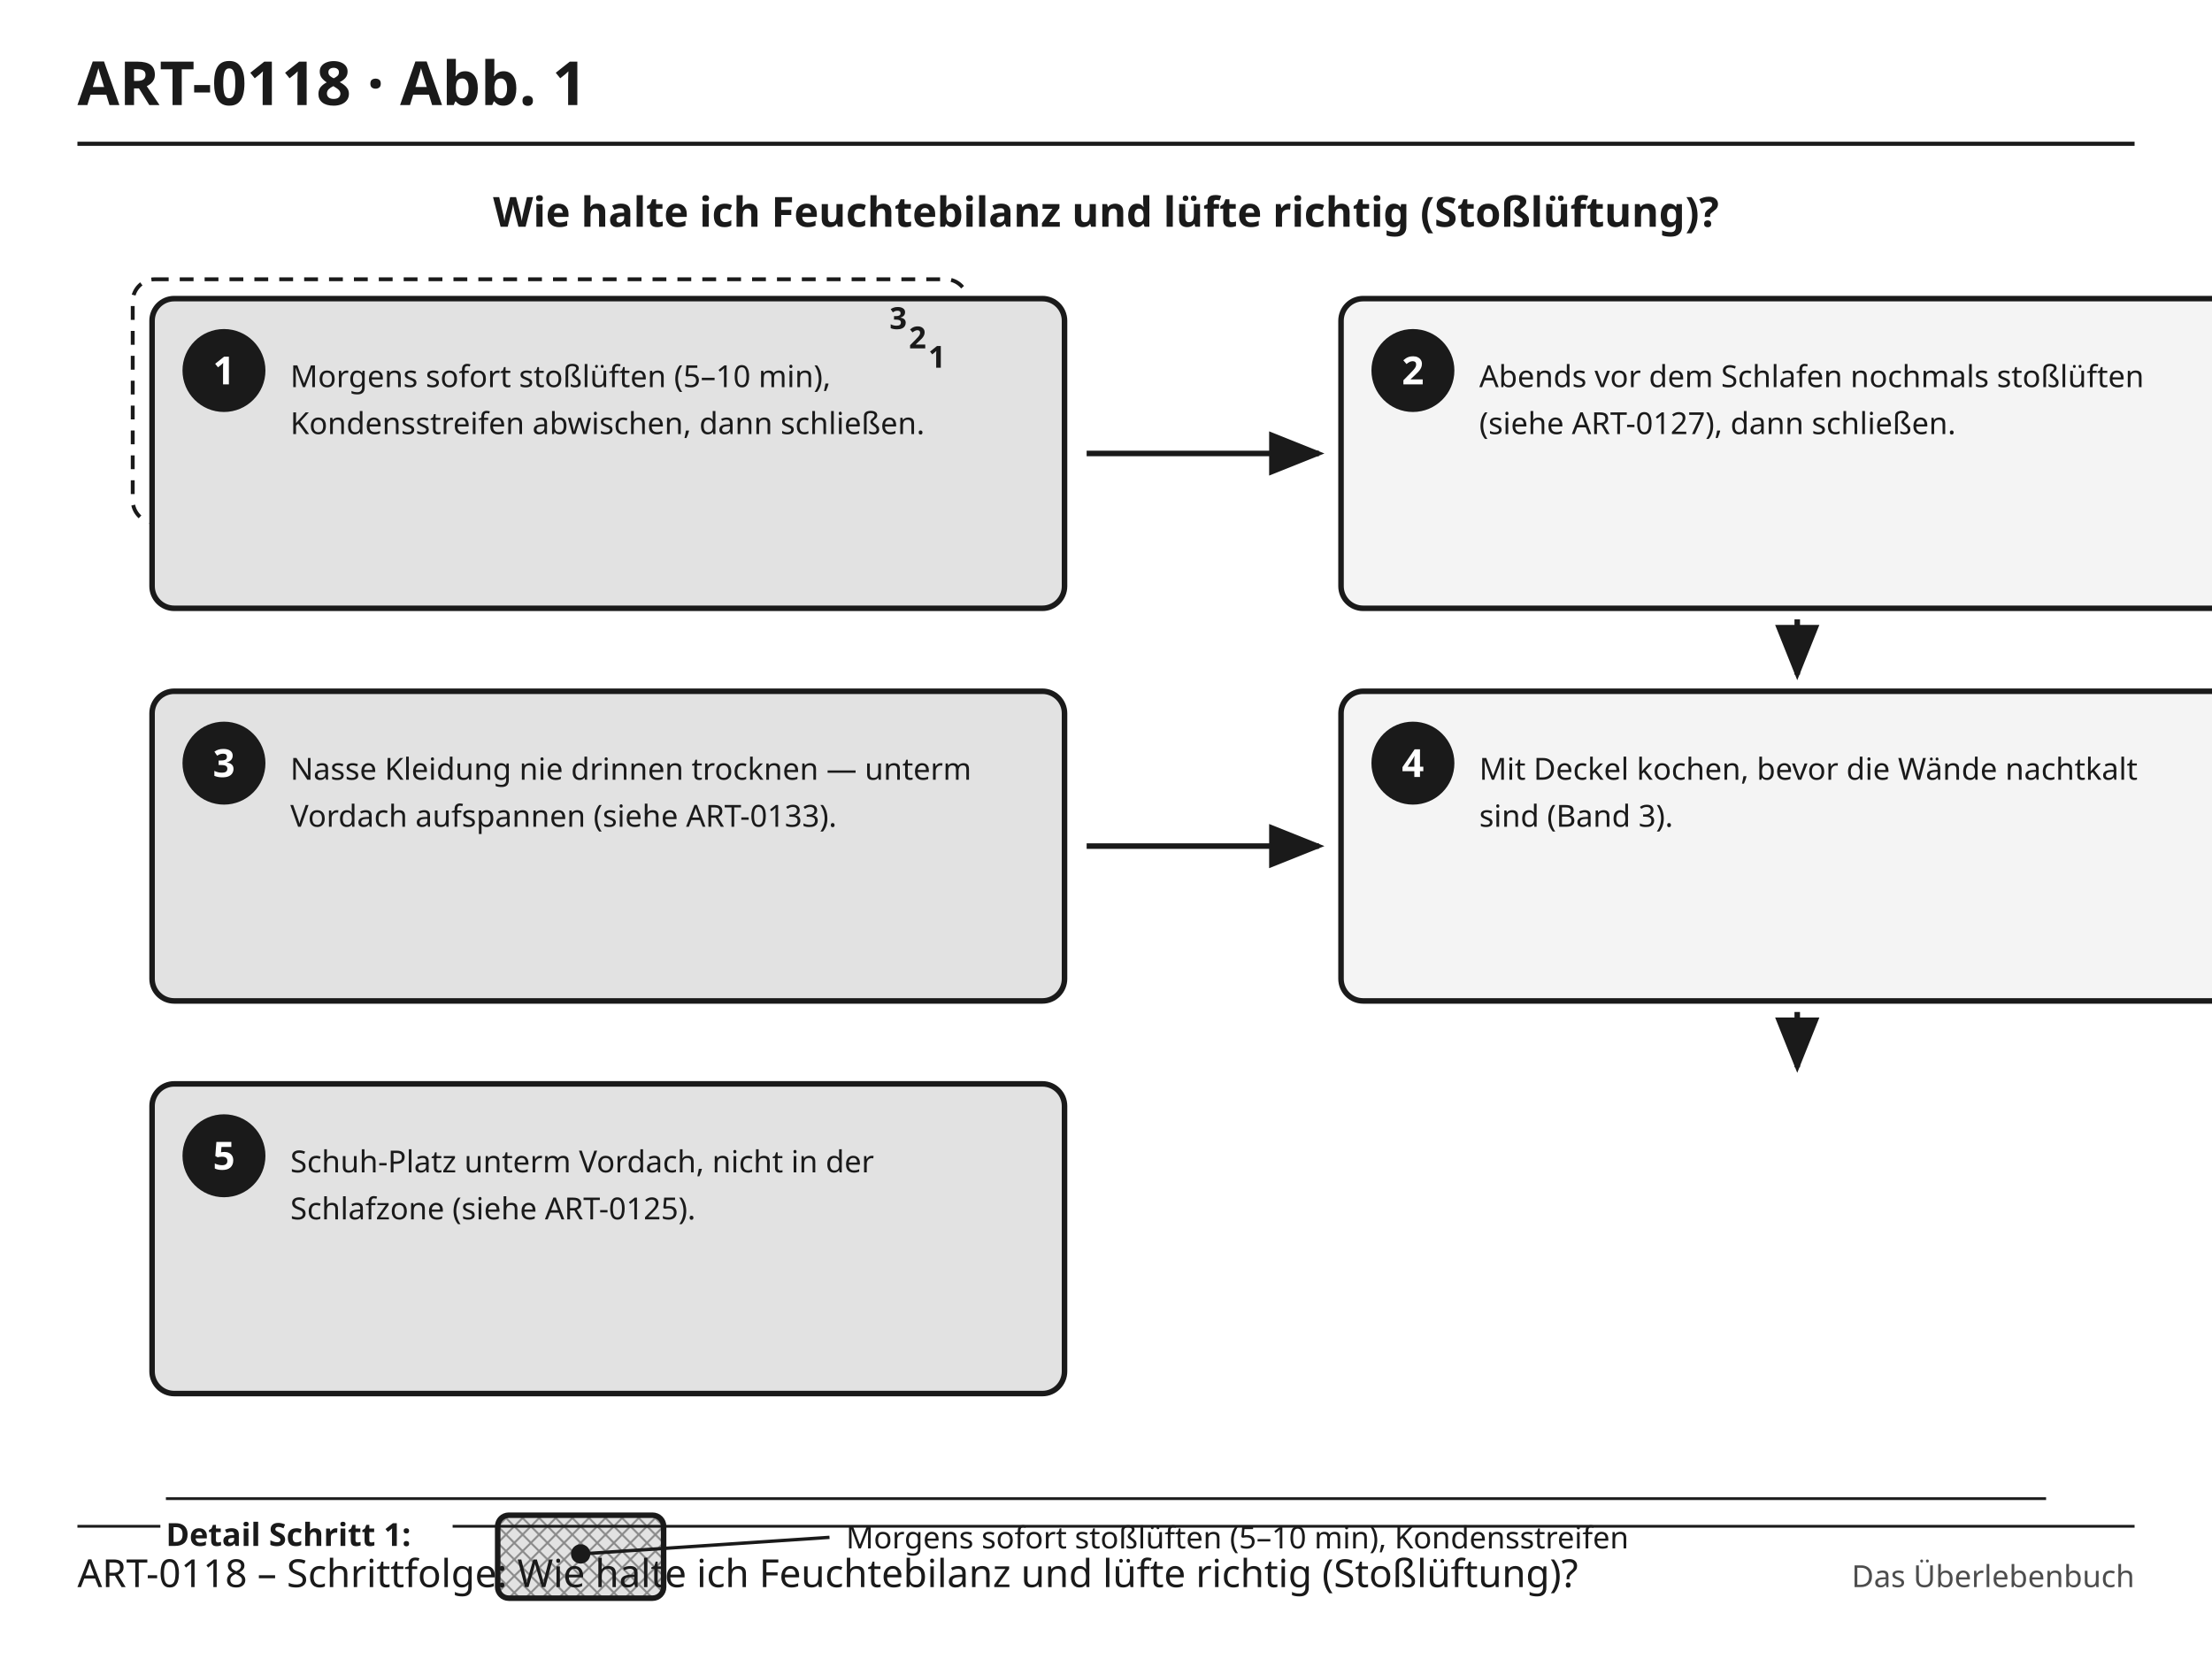
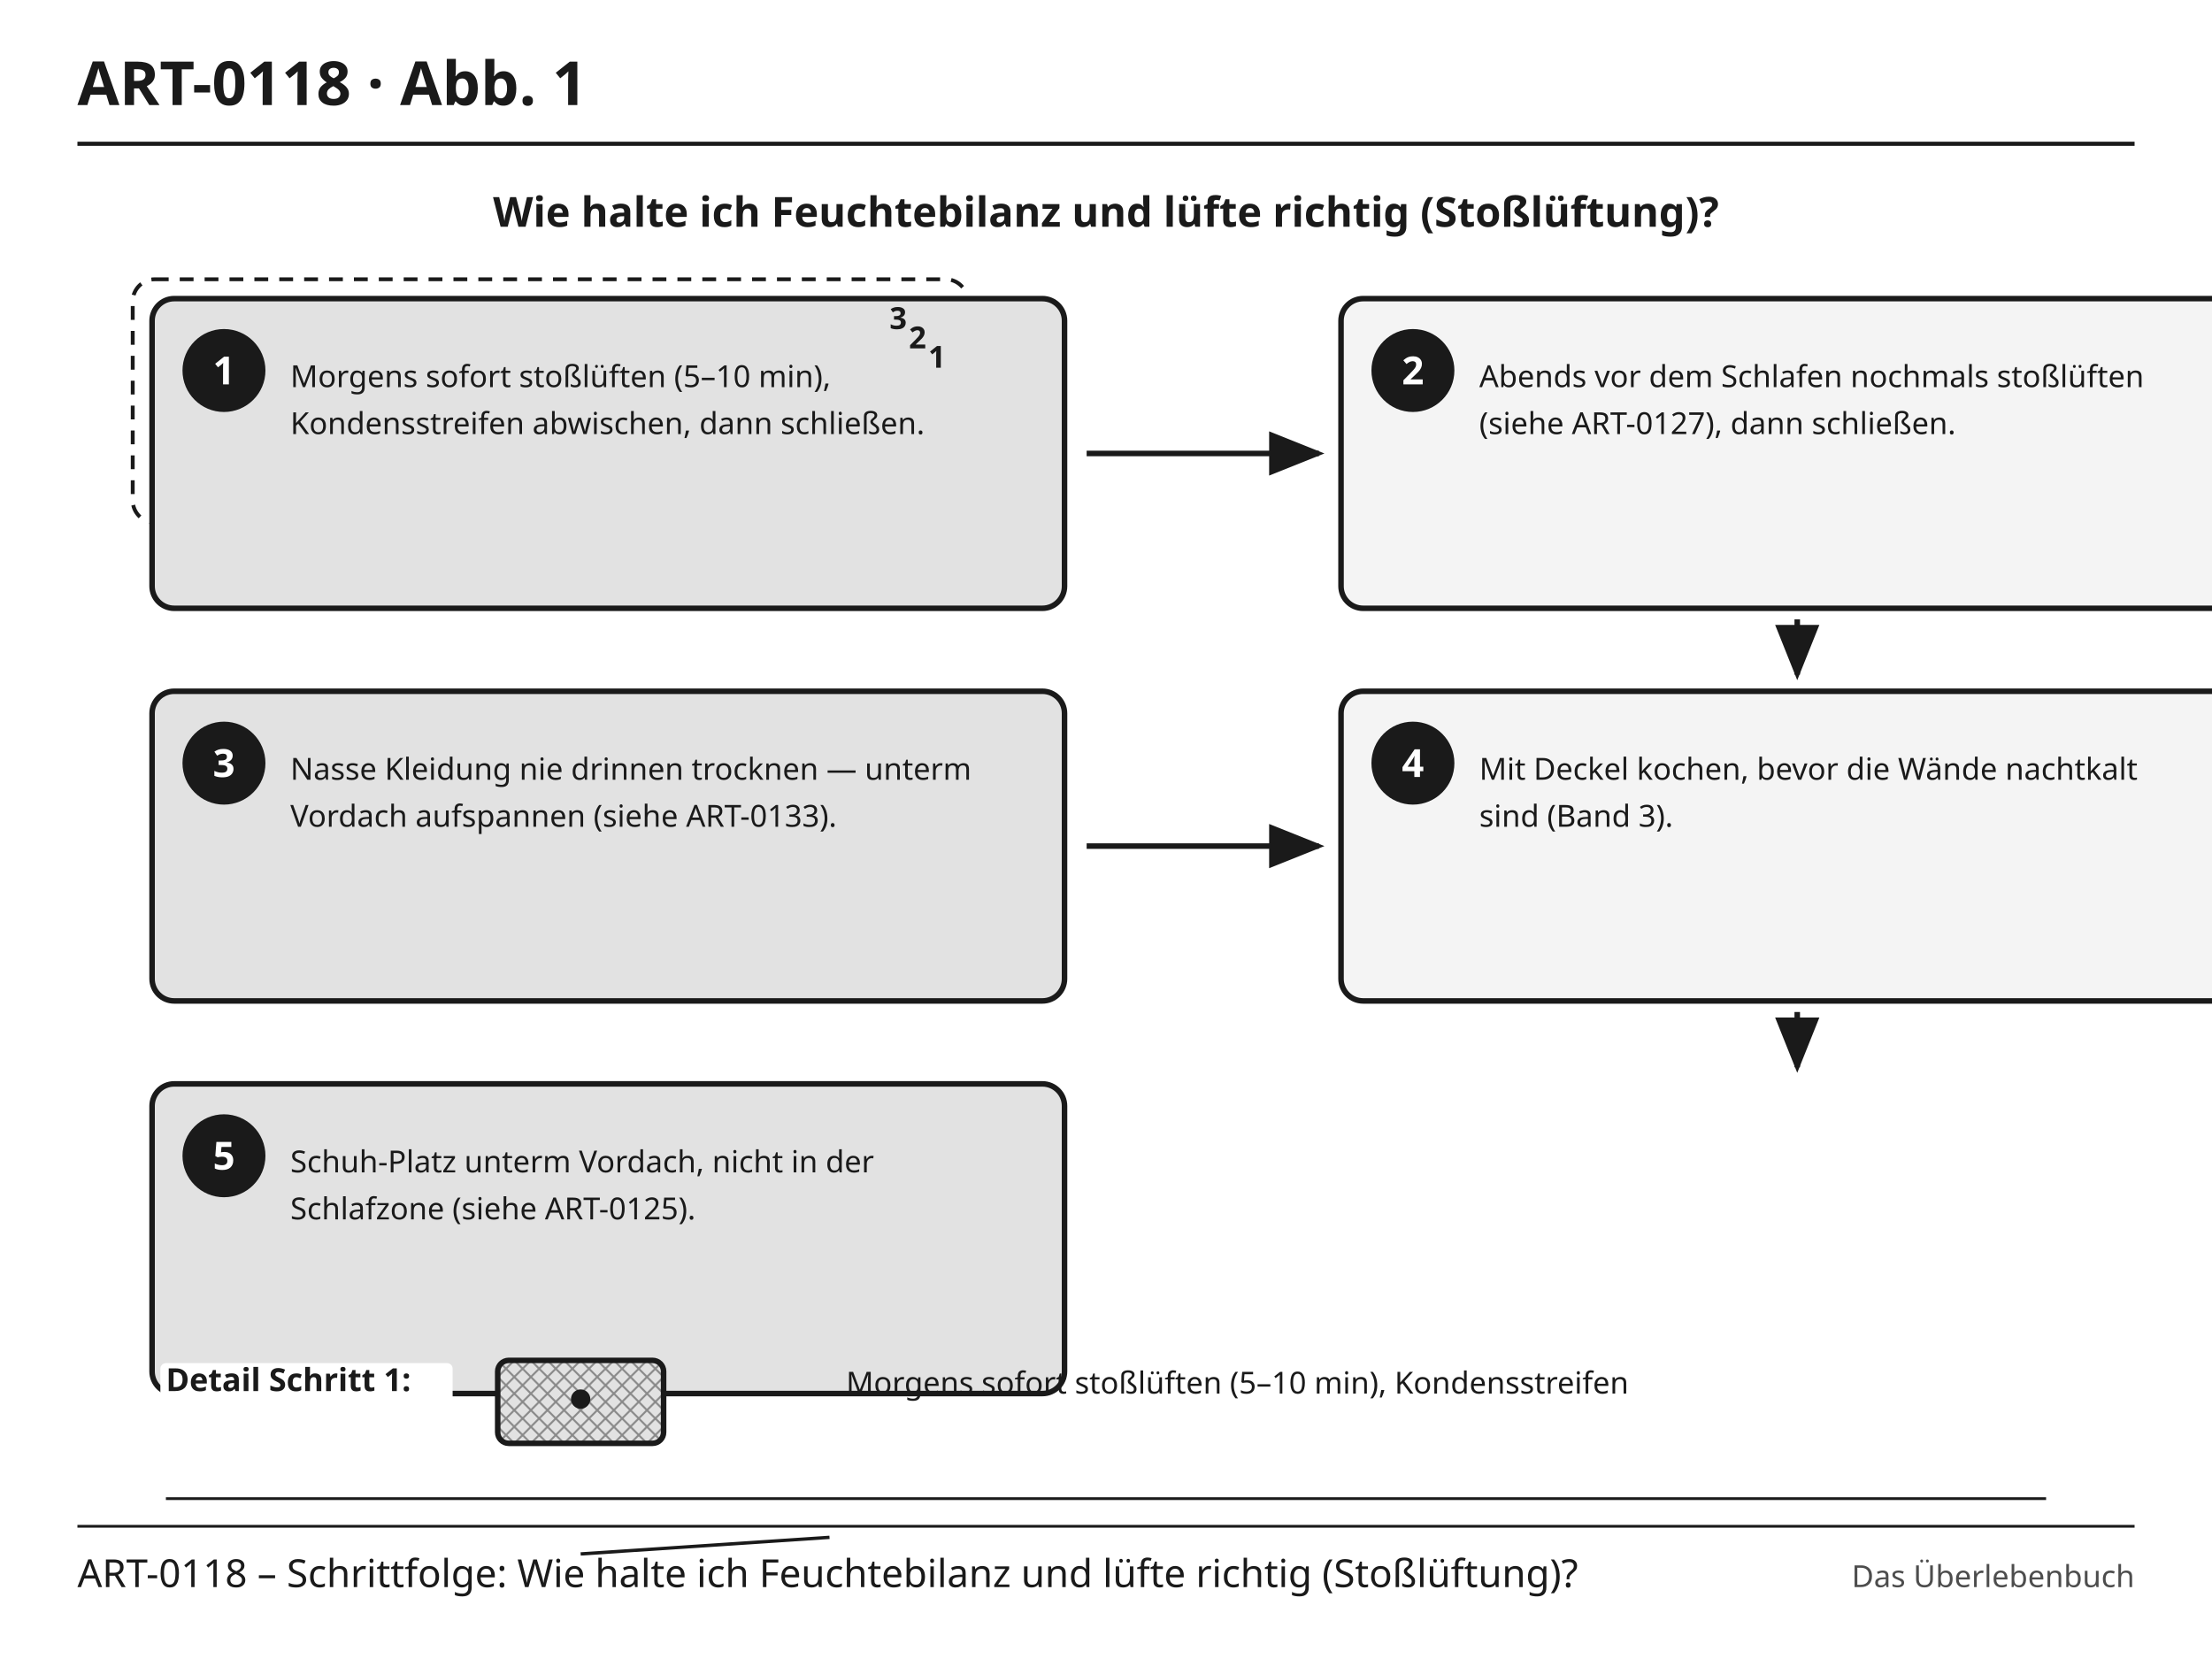
<svg xmlns="http://www.w3.org/2000/svg" viewBox="0 0 800 600" role="img" aria-label="ART-0118 · Abb. 1 – ART-0118 – Schrittfolge: Wie halte ich Feuchtebilanz und lüfte richtig (Stoßlüftung)?">
  <defs>
    <marker id="ah" markerWidth="10" markerHeight="8" refX="9" refY="4" orient="auto">
      <path d="M0 0 L10 4 L0 8 z" fill="#1a1a1a" />
    </marker>
    <marker id="ahs" markerWidth="10" markerHeight="8" refX="1" refY="4" orient="auto">
      <path d="M10 0 L0 4 L10 8 z" fill="#1a1a1a" />
    </marker>
    <pattern id="hatch" width="8" height="8" patternTransform="rotate(45)" patternUnits="userSpaceOnUse">
      <line x1="0" y1="0" x2="0" y2="8" stroke="#6e6e6e" stroke-width="1.6" />
    </pattern>
    <pattern id="cross" width="8" height="8" patternUnits="userSpaceOnUse">
      <path d="M0 0 L8 8 M8 0 L0 8" stroke="#8a8a8a" stroke-width="1" />
    </pattern>
    <pattern id="dots" width="7" height="7" patternUnits="userSpaceOnUse">
      <circle cx="2" cy="2" r="1.4" fill="#6e6e6e" />
    </pattern>
    <pattern id="wtr" width="24" height="12" patternUnits="userSpaceOnUse">
      <rect width="24" height="12" fill="#6b97bd" />
      <path d="M0 8 q 6 -5 12 0 t 12 0" fill="none" stroke="#3f6f96" stroke-width="1.4" />
    </pattern>
    <pattern id="wood" width="26" height="10" patternUnits="userSpaceOnUse">
      <rect width="26" height="10" fill="#c19a6b" />
      <path d="M0 3 q 6 -2 13 0 t 13 0 M0 7 q 7 2 13 0 t 13 0" fill="none" stroke="#7a5a3a" stroke-width="0.9" />
    </pattern>
    <pattern id="grass" width="12" height="12" patternUnits="userSpaceOnUse">
      <rect width="12" height="12" fill="#b5d1a0" />
      <path d="M2 12 L4 4 M6 12 L7 2 M10 12 L9 6" stroke="#6e6e6e" stroke-width="0.9" />
    </pattern>
    <pattern id="fabric" width="6" height="6" patternUnits="userSpaceOnUse">
      <rect width="6" height="6" fill="#e2e2e2" />
      <path d="M0 0 L6 6 M6 0 L0 6" stroke="#8a8a8a" stroke-width="0.7" />
    </pattern>
    <pattern id="metal" width="20" height="6" patternUnits="userSpaceOnUse">
      <rect width="20" height="6" fill="#b8bec6" />
      <path d="M0 1.5 h20 M0 4.5 h20" stroke="#6e747e" stroke-width="0.7" />
    </pattern>
    <pattern id="stone" width="14" height="14" patternUnits="userSpaceOnUse">
      <rect width="14" height="14" fill="#949494" />
      <circle cx="3" cy="4" r="1.1" fill="#6e6e6e" />
      <circle cx="9" cy="10" r="1.3" fill="#6e6e6e" />
      <path d="M2 11 L6 8 L12 9" stroke="#6e6e6e" stroke-width="0.7" fill="none" />
    </pattern>
  </defs>
  <rect x="0" y="0" width="800" height="600" fill="#ffffff" />
  <line x1="28" y1="52" x2="772" y2="52" stroke="#1a1a1a" stroke-width="1.5" />
  <rect x="48" y="101" width="302" height="88" fill="none" stroke="#1a1a1a" stroke-width="1.4" rx="8" stroke-dasharray="5 4" />
  <rect x="55" y="108" width="302" height="88" fill="none" stroke="#1a1a1a" stroke-width="1.4" rx="8" stroke-dasharray="5 4" />
  <rect x="62" y="115" width="302" height="88" fill="none" stroke="#1a1a1a" stroke-width="1.4" rx="8" stroke-dasharray="5 4" />
  <rect x="55" y="108" width="330" height="112" fill="#e2e2e2" stroke="#1a1a1a" stroke-width="2" rx="8" />
  <circle cx="81" cy="134" r="15" fill="#1a1a1a" stroke="none" />
  <line x1="393" y1="164" x2="477" y2="164" stroke="#1a1a1a" stroke-width="2" marker-end="url(#ah)" />
  <rect x="485" y="108" width="330" height="112" fill="#f4f4f4" stroke="#1a1a1a" stroke-width="2" rx="8" />
  <circle cx="511" cy="134" r="15" fill="#1a1a1a" stroke="none" />
  <line x1="650" y1="224" x2="650" y2="244" stroke="#1a1a1a" stroke-width="2" marker-end="url(#ah)" />
  <rect x="55" y="250" width="330" height="112" fill="#e2e2e2" stroke="#1a1a1a" stroke-width="2" rx="8" />
  <circle cx="81" cy="276" r="15" fill="#1a1a1a" stroke="none" />
  <line x1="393" y1="306" x2="477" y2="306" stroke="#1a1a1a" stroke-width="2" marker-end="url(#ah)" />
  <rect x="485" y="250" width="330" height="112" fill="#f4f4f4" stroke="#1a1a1a" stroke-width="2" rx="8" />
  <circle cx="511" cy="276" r="15" fill="#1a1a1a" stroke="none" />
  <line x1="650" y1="366" x2="650" y2="386" stroke="#1a1a1a" stroke-width="2" marker-end="url(#ah)" />
  <rect x="55" y="392" width="330" height="112" fill="#e2e2e2" stroke="#1a1a1a" stroke-width="2" rx="8" />
  <circle cx="81" cy="418" r="15" fill="#1a1a1a" stroke="none" />
  <line x1="60" y1="542" x2="740" y2="542" stroke="#1a1a1a" stroke-width="1" />
-   <rect x="180" y="548" width="60" height="30" fill="url(#fabric)" stroke="#1a1a1a" stroke-width="2" rx="4" />
-   <circle cx="210" cy="562" r="3.5" fill="#1a1a1a" stroke="none" />
+   <rect x="180" y="492.0" width="60" height="30" fill="url(#fabric)" stroke="#1a1a1a" stroke-width="2" rx="4" />
+   <circle cx="210" cy="506.0" r="3.5" fill="#1a1a1a" stroke="none" />
  <line x1="210" y1="562" x2="300" y2="556" stroke="#1a1a1a" stroke-width="1.2" />
  <line x1="28" y1="552" x2="772" y2="552" stroke="#1a1a1a" stroke-width="1" />
  <text x="28" y="38" font-family="sans-serif" font-size="22" text-anchor="start" font-weight="bold" fill="#1a1a1a">ART-0118 · Abb. 1</text>
  <text x="400" y="82" font-family="sans-serif" font-size="15" text-anchor="middle" font-weight="bold" fill="#1a1a1a">Wie halte ich Feuchtebilanz und lüfte richtig (Stoßlüftung)?</text>
  <text x="328" y="119" font-family="sans-serif" font-size="11" text-anchor="end" font-weight="bold" fill="#1a1a1a">3</text>
  <text x="335" y="126" font-family="sans-serif" font-size="11" text-anchor="end" font-weight="bold" fill="#1a1a1a">2</text>
  <text x="342" y="133" font-family="sans-serif" font-size="11" text-anchor="end" font-weight="bold" fill="#1a1a1a">1</text>
  <text x="81" y="139" font-family="sans-serif" font-size="14" text-anchor="middle" font-weight="bold" fill="#ffffff">1</text>
  <text x="105" y="140" font-family="sans-serif" font-size="11" text-anchor="start" font-weight="normal" fill="#1a1a1a">Morgens sofort stoßlüften (5–10 min),</text>
  <text x="105" y="157" font-family="sans-serif" font-size="11" text-anchor="start" font-weight="normal" fill="#1a1a1a">Kondensstreifen abwischen, dann schließen.</text>
  <text x="511" y="139" font-family="sans-serif" font-size="14" text-anchor="middle" font-weight="bold" fill="#ffffff">2</text>
  <text x="535" y="140" font-family="sans-serif" font-size="11" text-anchor="start" font-weight="normal" fill="#1a1a1a">Abends vor dem Schlafen nochmals stoßlüften</text>
  <text x="535" y="157" font-family="sans-serif" font-size="11" text-anchor="start" font-weight="normal" fill="#1a1a1a">(siehe ART-0127), dann schließen.</text>
  <text x="81" y="281" font-family="sans-serif" font-size="14" text-anchor="middle" font-weight="bold" fill="#ffffff">3</text>
  <text x="105" y="282" font-family="sans-serif" font-size="11" text-anchor="start" font-weight="normal" fill="#1a1a1a">Nasse Kleidung nie drinnen trocknen — unterm</text>
  <text x="105" y="299" font-family="sans-serif" font-size="11" text-anchor="start" font-weight="normal" fill="#1a1a1a">Vordach aufspannen (siehe ART-0133).</text>
  <text x="511" y="281" font-family="sans-serif" font-size="14" text-anchor="middle" font-weight="bold" fill="#ffffff">4</text>
  <text x="535" y="282" font-family="sans-serif" font-size="11" text-anchor="start" font-weight="normal" fill="#1a1a1a">Mit Deckel kochen, bevor die Wände nachtkalt</text>
  <text x="535" y="299" font-family="sans-serif" font-size="11" text-anchor="start" font-weight="normal" fill="#1a1a1a">sind (Band 3).</text>
  <text x="81" y="423" font-family="sans-serif" font-size="14" text-anchor="middle" font-weight="bold" fill="#ffffff">5</text>
  <text x="105" y="424" font-family="sans-serif" font-size="11" text-anchor="start" font-weight="normal" fill="#1a1a1a">Schuh-Platz unterm Vordach, nicht in der</text>
  <text x="105" y="441" font-family="sans-serif" font-size="11" text-anchor="start" font-weight="normal" fill="#1a1a1a">Schlafzone (siehe ART-0125).</text>
-   <rect x="58.0" y="549.0" width="105.7" height="14.5" fill="#ffffff" rx="2" data-halo="1" />
-   <text x="60" y="559.1" font-family="sans-serif" font-size="11.5" text-anchor="start" font-weight="bold" fill="#1a1a1a">Detail Schritt 1:</text>
-   <text x="306" y="560" font-family="sans-serif" font-size="11" text-anchor="start" font-weight="normal" fill="#1a1a1a">Morgens sofort stoßlüften (5–10 min), Kondensstreifen</text>
+   <rect x="58.0" y="493.0" width="105.7" height="14.5" fill="#ffffff" rx="2" data-halo="1" />
+   <text x="60" y="503.1" font-family="sans-serif" font-size="11.5" text-anchor="start" font-weight="bold" fill="#1a1a1a">Detail Schritt 1:</text>
+   <text x="306" y="504.0" font-family="sans-serif" font-size="11" text-anchor="start" font-weight="normal" fill="#1a1a1a">Morgens sofort stoßlüften (5–10 min), Kondensstreifen</text>
  <text x="60" y="590" font-family="sans-serif" font-size="10.5" text-anchor="start" font-weight="normal" fill="#4d4d4d" />
  <text x="28" y="574" font-family="sans-serif" font-size="14" text-anchor="start" font-weight="normal" fill="#1a1a1a">ART-0118 – Schrittfolge: Wie halte ich Feuchtebilanz und lüfte richtig (Stoßlüftung)?</text>
  <text x="772" y="574" font-family="sans-serif" font-size="11" text-anchor="end" font-weight="normal" fill="#4d4d4d">Das Überlebenbuch</text>
</svg>
